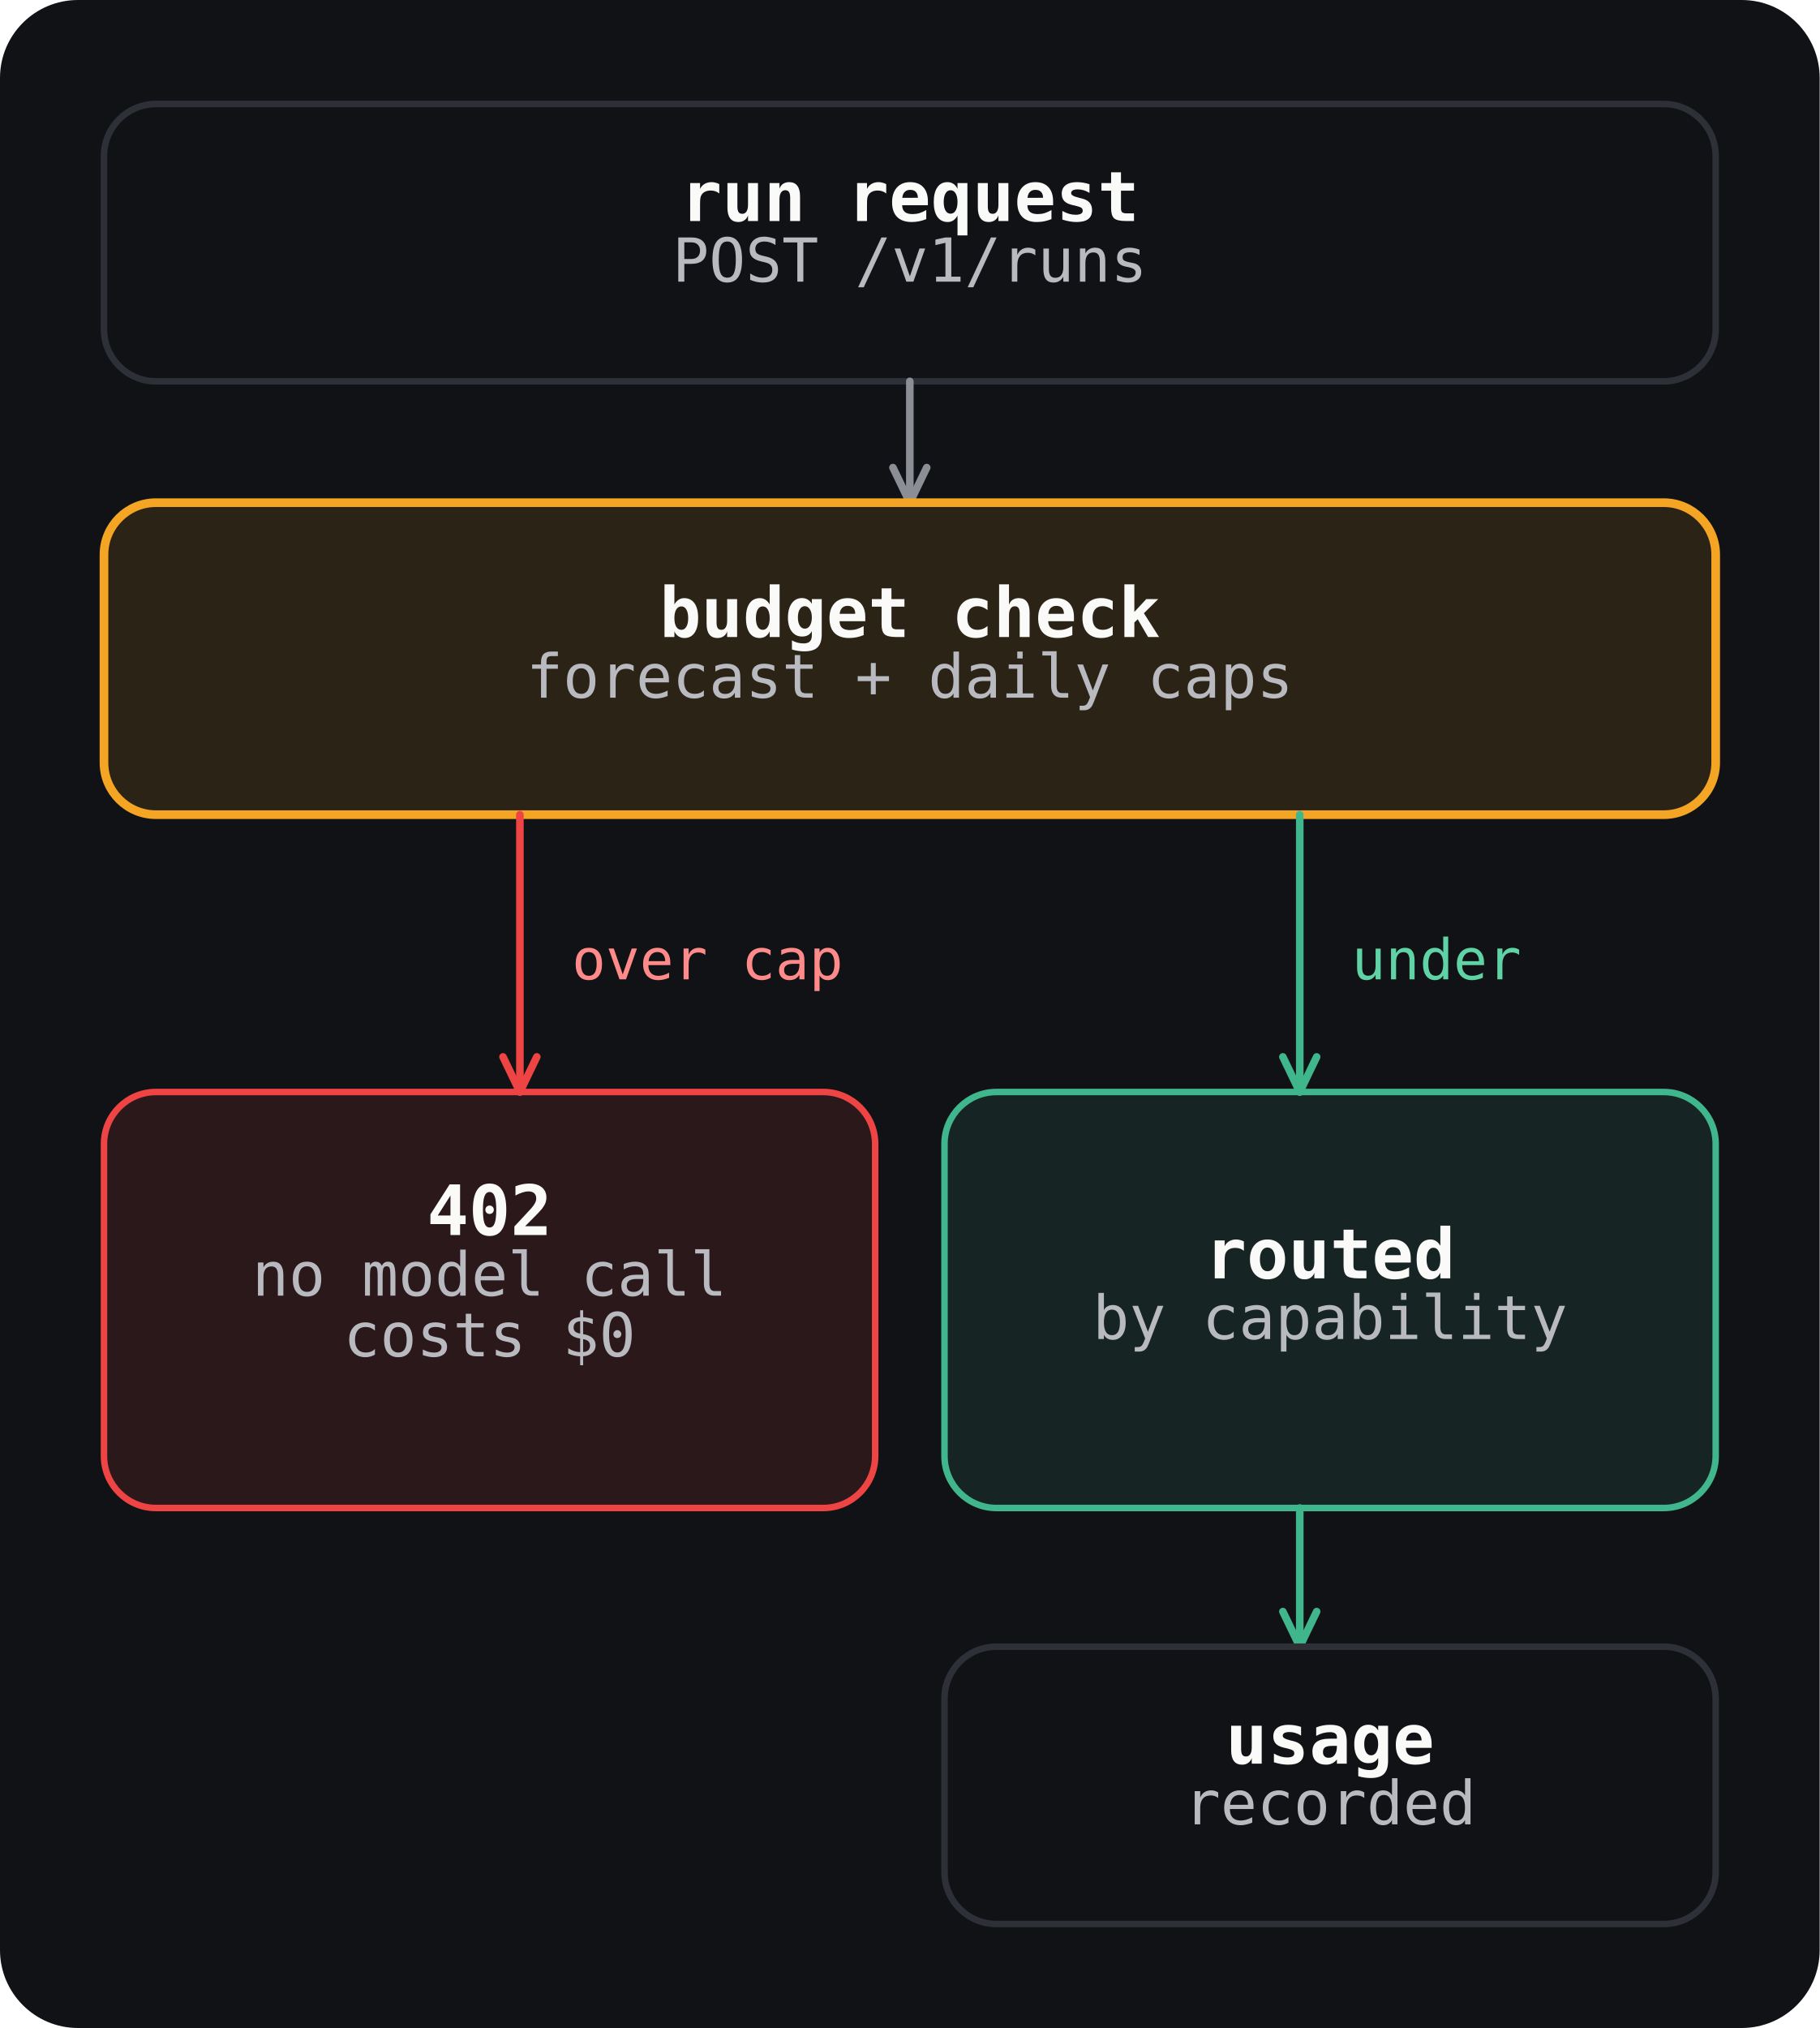
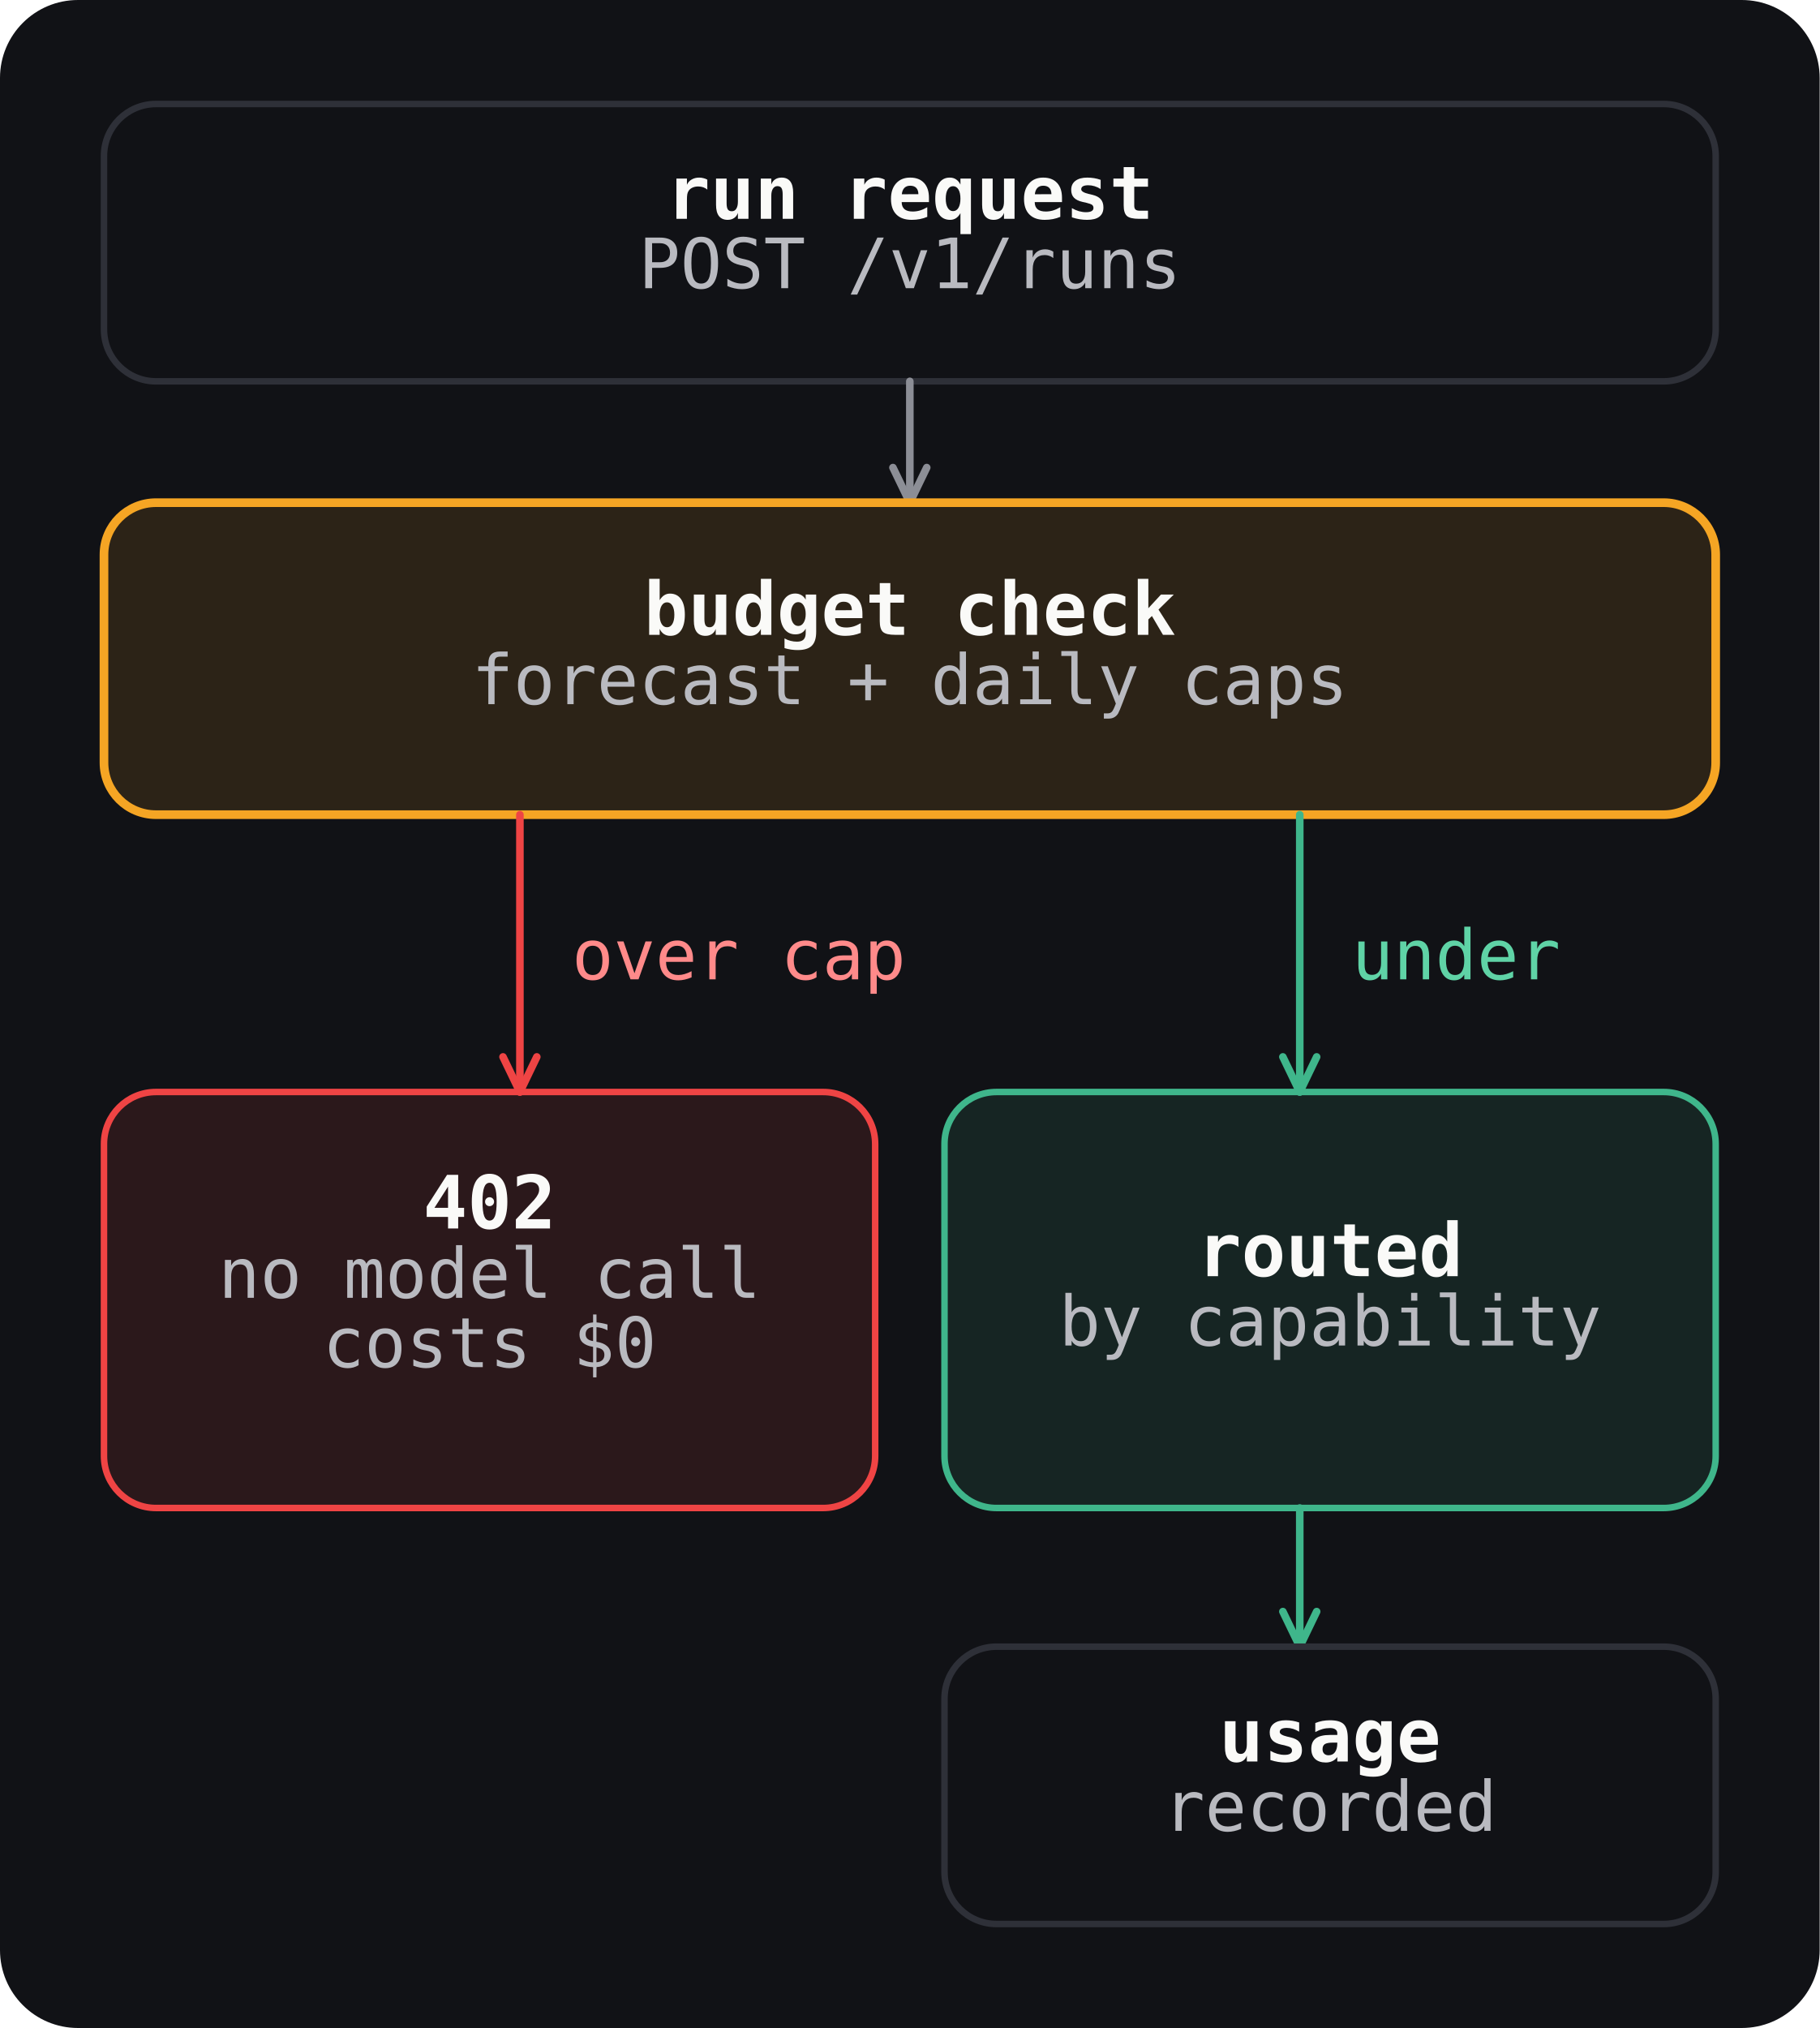
<svg xmlns="http://www.w3.org/2000/svg" viewBox="0 0 420 468" width="420" height="468" role="img" aria-labelledby="t d">
  <rect width="420" height="468" rx="18" fill="#111216" />
  <rect x="24" y="24" width="372" height="64" rx="12" fill="#111216" stroke="#2e3038" stroke-width="1.5" />
-   <text x="210" y="51" font-family="'JetBrains Mono', ui-monospace, SFMono-Regular, Menlo, Consolas, monospace" font-size="16" font-weight="600" fill="#fafaf8" text-anchor="middle">run request</text>
-   <text x="210" y="65" font-family="'JetBrains Mono', ui-monospace, SFMono-Regular, Menlo, Consolas, monospace" font-size="14" font-weight="400" fill="#b9bac0" text-anchor="middle">POST /v1/runs</text>
+   <text x="210" y="50.5" font-family="'JetBrains Mono', ui-monospace, SFMono-Regular, Menlo, Consolas, monospace" font-size="17" font-weight="600" fill="#fafaf8" text-anchor="middle">run request</text>
+   <text x="210" y="66.5" font-family="'JetBrains Mono', ui-monospace, SFMono-Regular, Menlo, Consolas, monospace" font-size="16" font-weight="400" fill="#b9bac0" text-anchor="middle">POST /v1/runs</text>
  <path d="M210 88 L210 116" fill="none" stroke="#8c8e96" stroke-width="1.75" stroke-linecap="round" stroke-linejoin="round" />
  <path d="M206.1 107.9 L210 116 L213.9 107.9" fill="none" stroke="#8c8e96" stroke-width="1.75" stroke-linecap="round" stroke-linejoin="round" />
  <rect x="24" y="116" width="372" height="72" rx="12" fill="#f5a524" fill-opacity="0.12" stroke="#f5a524" stroke-width="2" />
-   <text x="210" y="147" font-family="'JetBrains Mono', ui-monospace, SFMono-Regular, Menlo, Consolas, monospace" font-size="16" font-weight="600" fill="#fafaf8" text-anchor="middle">budget check</text>
-   <text x="210" y="161" font-family="'JetBrains Mono', ui-monospace, SFMono-Regular, Menlo, Consolas, monospace" font-size="14" font-weight="400" fill="#b9bac0" text-anchor="middle">forecast + daily caps</text>
+   <text x="210" y="146.5" font-family="'JetBrains Mono', ui-monospace, SFMono-Regular, Menlo, Consolas, monospace" font-size="17" font-weight="600" fill="#fafaf8" text-anchor="middle">budget check</text>
+   <text x="210" y="162.5" font-family="'JetBrains Mono', ui-monospace, SFMono-Regular, Menlo, Consolas, monospace" font-size="16" font-weight="400" fill="#b9bac0" text-anchor="middle">forecast + daily caps</text>
  <path d="M120 188 L120 252" fill="none" stroke="#ef4444" stroke-width="1.75" stroke-linecap="round" stroke-linejoin="round" />
  <path d="M116.1 243.9 L120 252 L123.9 243.9" fill="none" stroke="#ef4444" stroke-width="1.75" stroke-linecap="round" stroke-linejoin="round" />
  <path d="M300 188 L300 252" fill="none" stroke="#3fb68b" stroke-width="1.75" stroke-linecap="round" stroke-linejoin="round" />
  <path d="M296.1 243.9 L300 252 L303.9 243.9" fill="none" stroke="#3fb68b" stroke-width="1.75" stroke-linecap="round" stroke-linejoin="round" />
-   <text x="132" y="226" font-family="'JetBrains Mono', ui-monospace, SFMono-Regular, Menlo, Consolas, monospace" font-size="13" font-weight="400" fill="#ff8a8a" text-anchor="start">over cap</text>
-   <text x="312" y="226" font-family="'JetBrains Mono', ui-monospace, SFMono-Regular, Menlo, Consolas, monospace" font-size="13" font-weight="400" fill="#5fd3a6" text-anchor="start">under</text>
+   <text x="132" y="226" font-family="'JetBrains Mono', ui-monospace, SFMono-Regular, Menlo, Consolas, monospace" font-size="16" font-weight="400" fill="#ff8a8a" text-anchor="start">over cap</text>
+   <text x="312" y="226" font-family="'JetBrains Mono', ui-monospace, SFMono-Regular, Menlo, Consolas, monospace" font-size="16" font-weight="400" fill="#5fd3a6" text-anchor="start">under</text>
  <rect x="24" y="252" width="178" height="96" rx="12" fill="#ef4444" fill-opacity="0.12" stroke="#ef4444" stroke-width="1.5" />
-   <text x="113" y="285" font-family="'JetBrains Mono', ui-monospace, SFMono-Regular, Menlo, Consolas, monospace" font-size="16" font-weight="600" fill="#fafaf8" text-anchor="middle">402</text>
-   <text x="113" y="299" font-family="'JetBrains Mono', ui-monospace, SFMono-Regular, Menlo, Consolas, monospace" font-size="14" font-weight="400" fill="#b9bac0" text-anchor="middle">no model call</text>
-   <text x="113" y="313" font-family="'JetBrains Mono', ui-monospace, SFMono-Regular, Menlo, Consolas, monospace" font-size="14" font-weight="400" fill="#b9bac0" text-anchor="middle">costs $0</text>
+   <text x="113" y="283.5" font-family="'JetBrains Mono', ui-monospace, SFMono-Regular, Menlo, Consolas, monospace" font-size="17" font-weight="600" fill="#fafaf8" text-anchor="middle">402</text>
+   <text x="113" y="299.5" font-family="'JetBrains Mono', ui-monospace, SFMono-Regular, Menlo, Consolas, monospace" font-size="16" font-weight="400" fill="#b9bac0" text-anchor="middle">no model call</text>
+   <text x="113" y="315.5" font-family="'JetBrains Mono', ui-monospace, SFMono-Regular, Menlo, Consolas, monospace" font-size="16" font-weight="400" fill="#b9bac0" text-anchor="middle">costs $0</text>
  <rect x="218" y="252" width="178" height="96" rx="12" fill="#3fb68b" fill-opacity="0.12" stroke="#3fb68b" stroke-width="1.5" />
-   <text x="307" y="295" font-family="'JetBrains Mono', ui-monospace, SFMono-Regular, Menlo, Consolas, monospace" font-size="16" font-weight="600" fill="#fafaf8" text-anchor="middle">routed</text>
-   <text x="307" y="309" font-family="'JetBrains Mono', ui-monospace, SFMono-Regular, Menlo, Consolas, monospace" font-size="14" font-weight="400" fill="#b9bac0" text-anchor="middle">by capability</text>
+   <text x="307" y="294.5" font-family="'JetBrains Mono', ui-monospace, SFMono-Regular, Menlo, Consolas, monospace" font-size="17" font-weight="600" fill="#fafaf8" text-anchor="middle">routed</text>
+   <text x="307" y="310.5" font-family="'JetBrains Mono', ui-monospace, SFMono-Regular, Menlo, Consolas, monospace" font-size="16" font-weight="400" fill="#b9bac0" text-anchor="middle">by capability</text>
  <path d="M300 348 L300 380" fill="none" stroke="#3fb68b" stroke-width="1.75" stroke-linecap="round" stroke-linejoin="round" />
  <path d="M296.1 371.9 L300 380 L303.9 371.9" fill="none" stroke="#3fb68b" stroke-width="1.75" stroke-linecap="round" stroke-linejoin="round" />
  <rect x="218" y="380" width="178" height="64" rx="12" fill="#111216" stroke="#2e3038" stroke-width="1.5" />
-   <text x="307" y="407" font-family="'JetBrains Mono', ui-monospace, SFMono-Regular, Menlo, Consolas, monospace" font-size="16" font-weight="600" fill="#fafaf8" text-anchor="middle">usage</text>
-   <text x="307" y="421" font-family="'JetBrains Mono', ui-monospace, SFMono-Regular, Menlo, Consolas, monospace" font-size="14" font-weight="400" fill="#b9bac0" text-anchor="middle">recorded</text>
+   <text x="307" y="406.5" font-family="'JetBrains Mono', ui-monospace, SFMono-Regular, Menlo, Consolas, monospace" font-size="17" font-weight="600" fill="#fafaf8" text-anchor="middle">usage</text>
+   <text x="307" y="422.5" font-family="'JetBrains Mono', ui-monospace, SFMono-Regular, Menlo, Consolas, monospace" font-size="16" font-weight="400" fill="#b9bac0" text-anchor="middle">recorded</text>
</svg>
